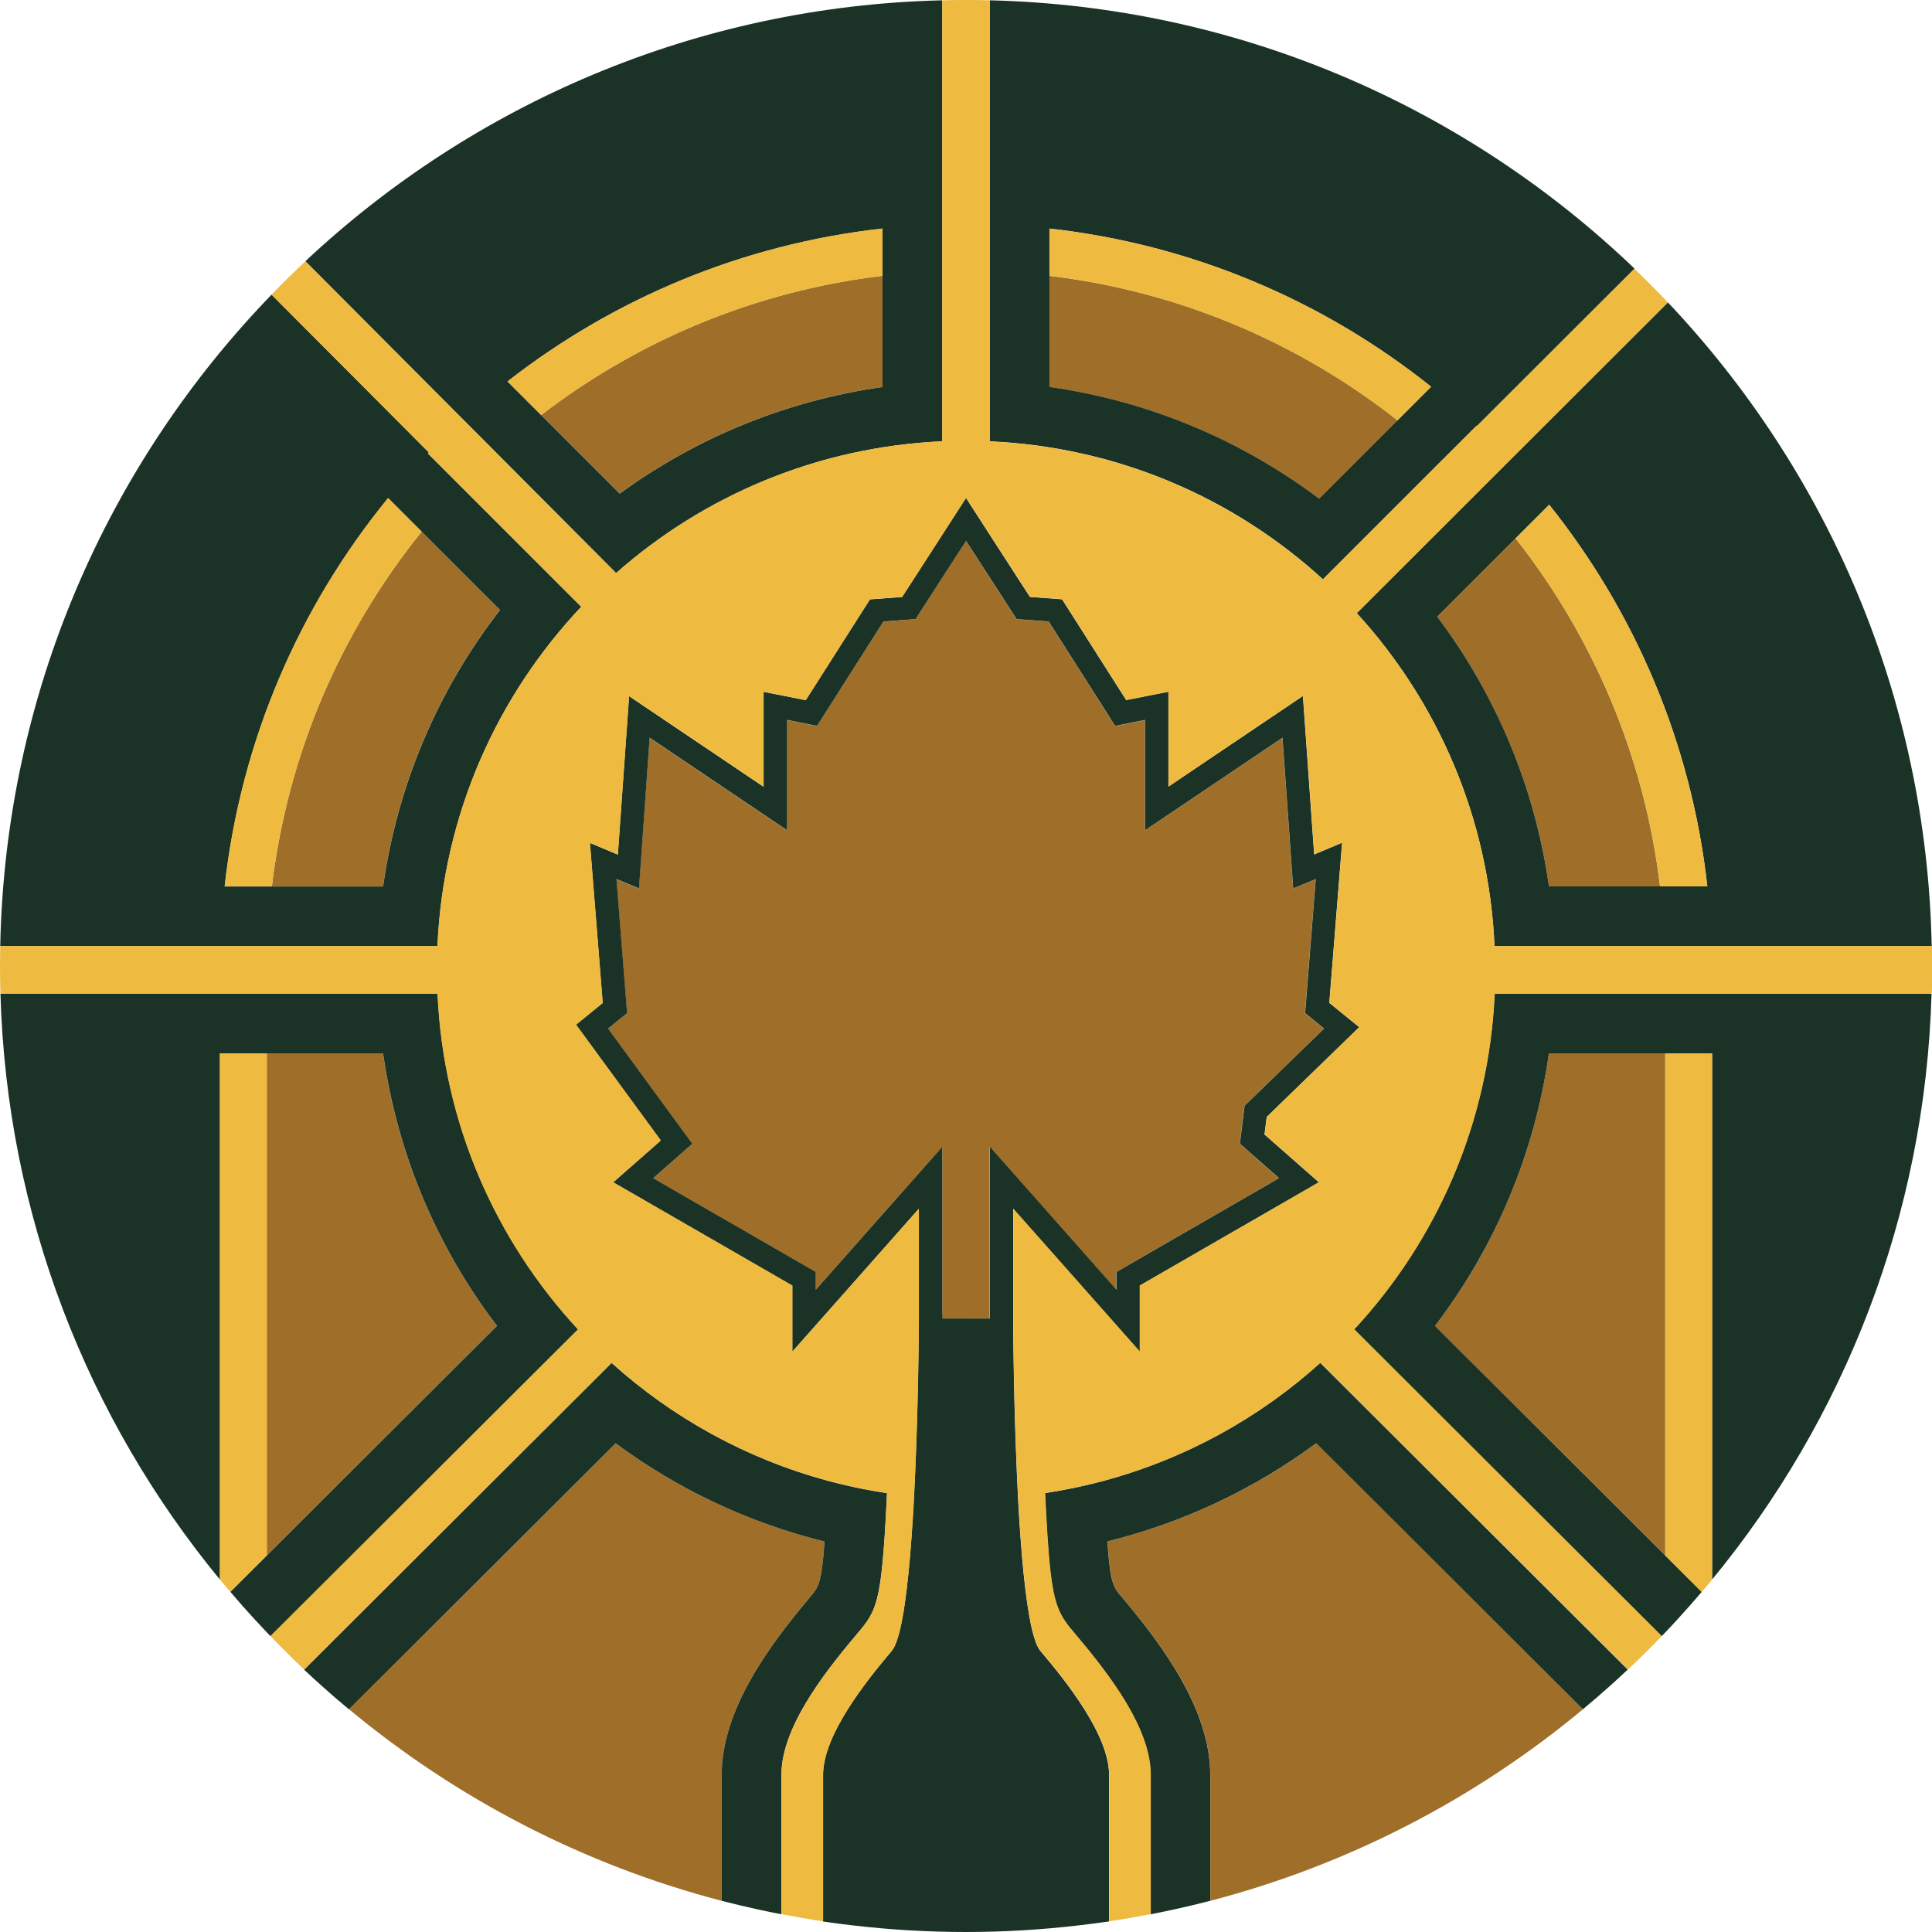
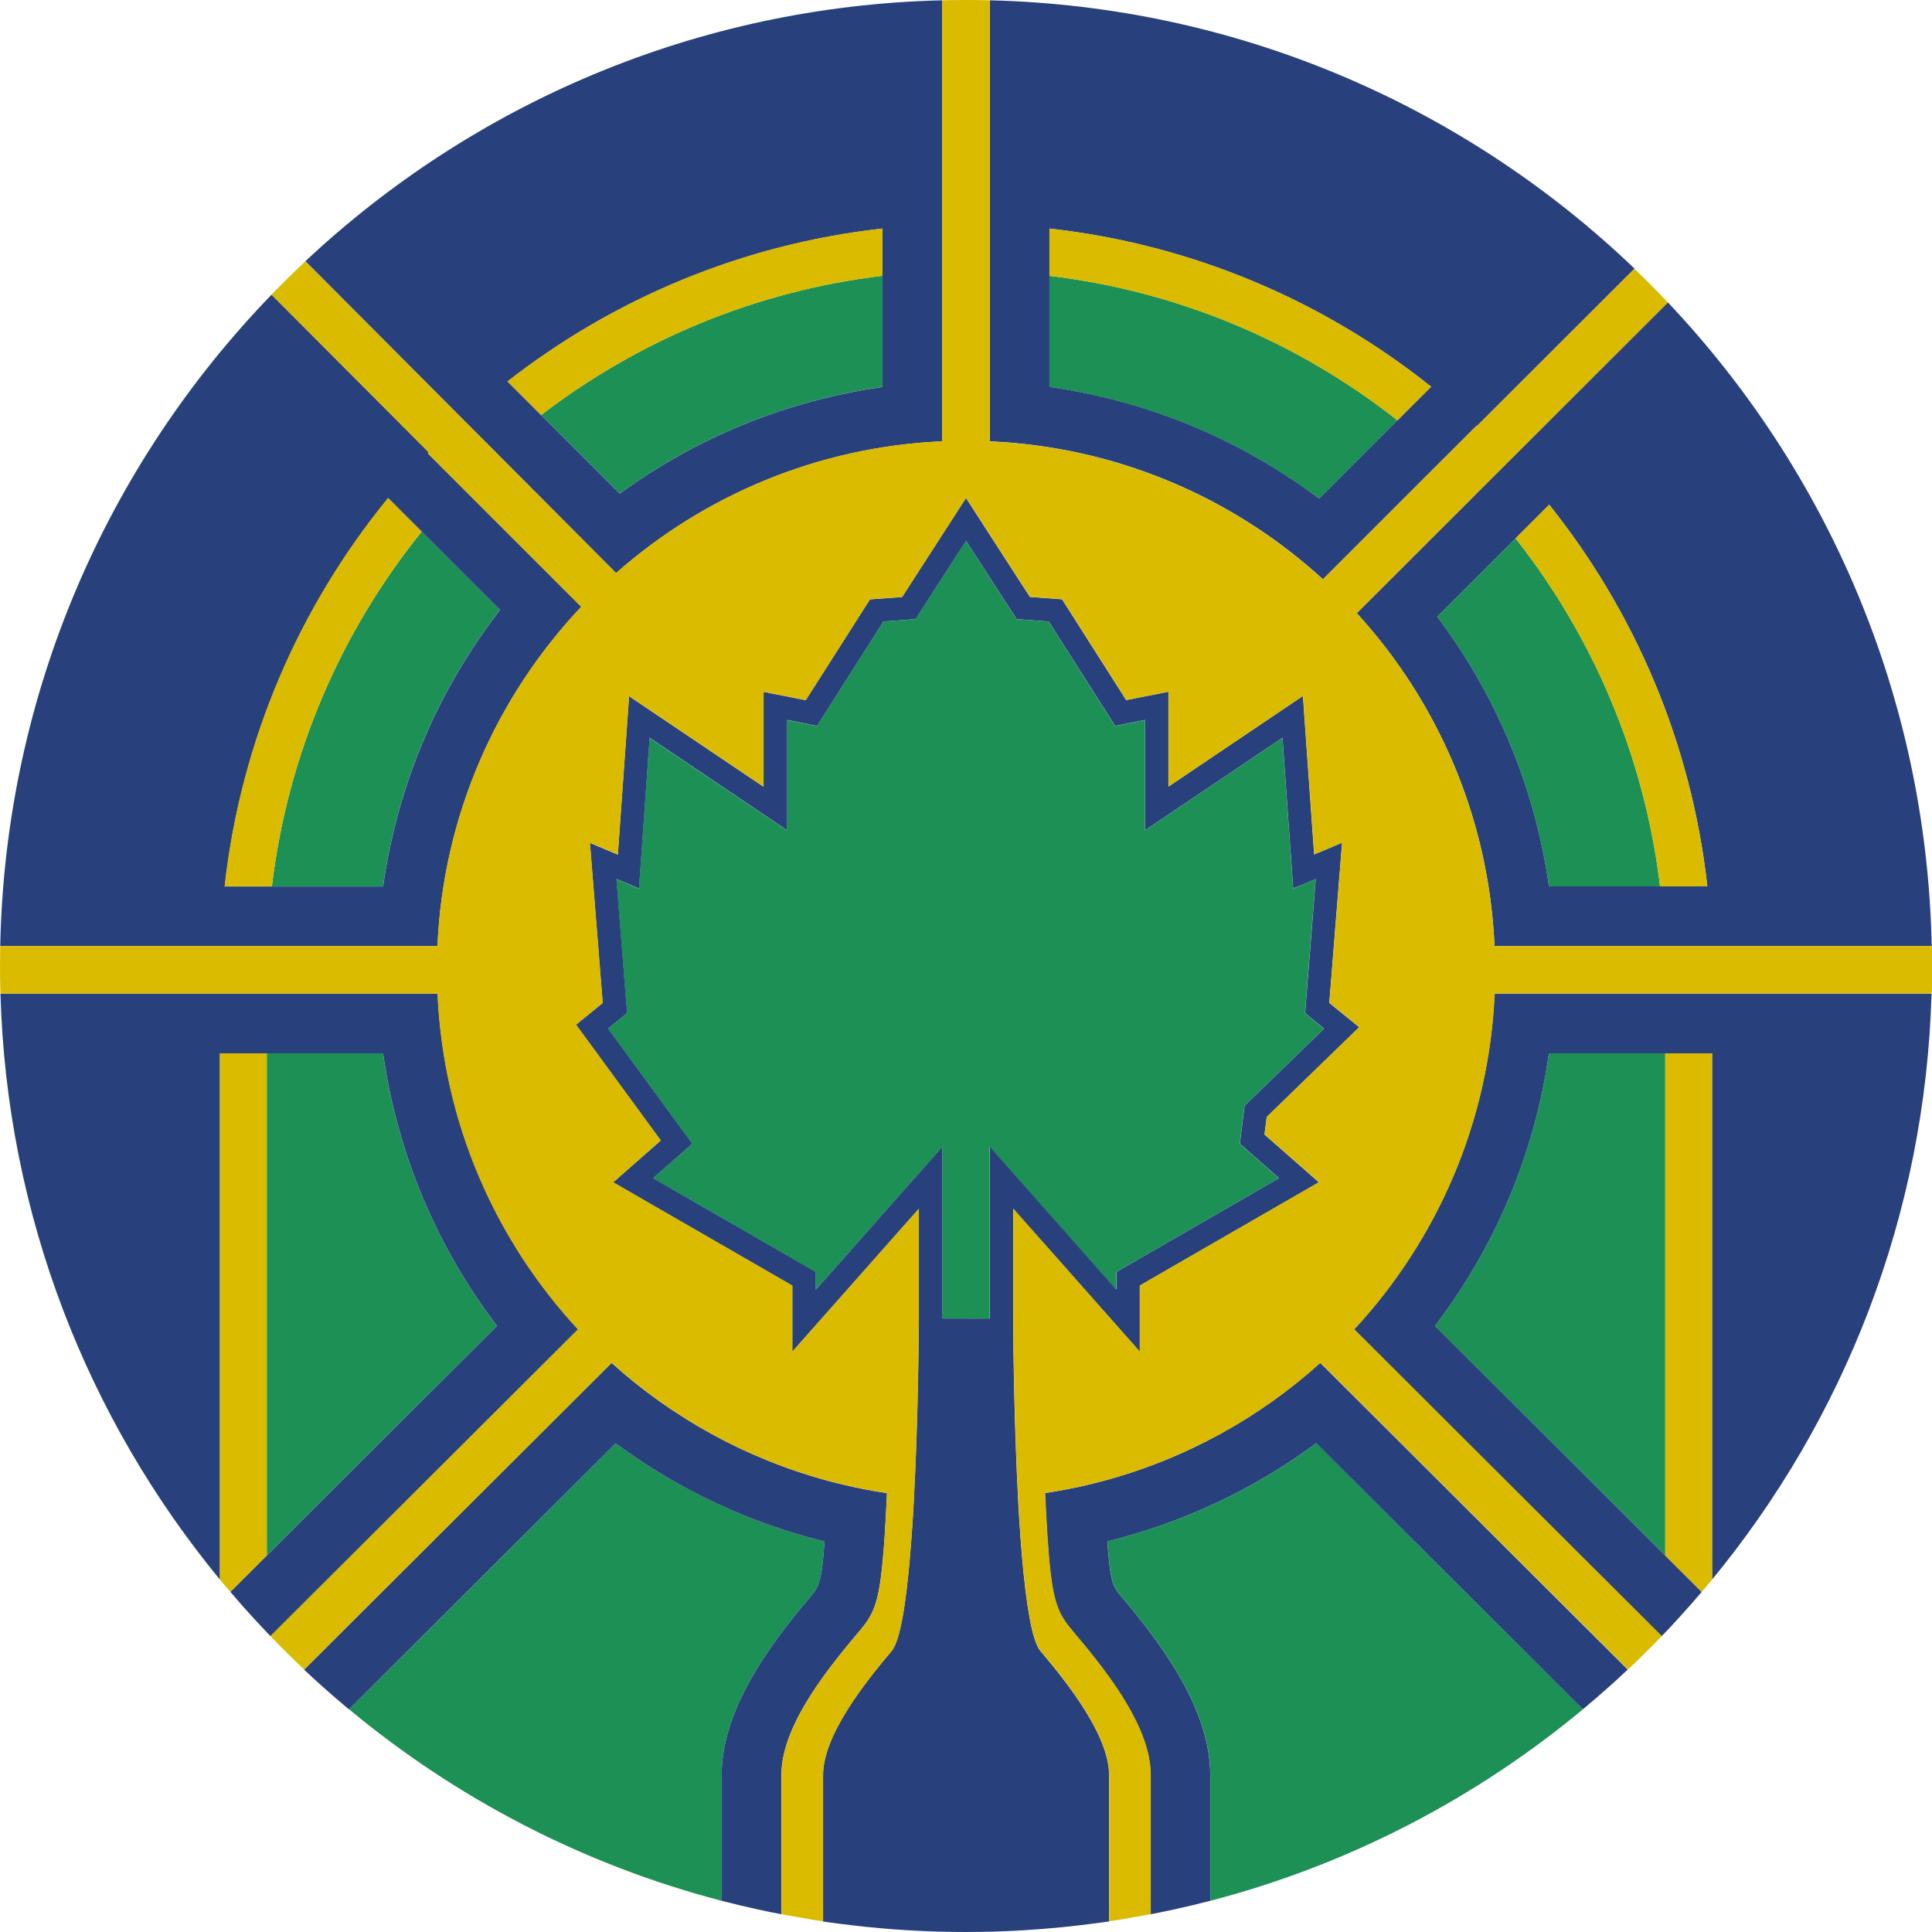
- <svg xmlns="http://www.w3.org/2000/svg" width="261.44" height="261.44" id="Green_Is_Golden_icon_-_church_logo" data-name="Green Is Golden / icon - church logo" viewBox="0 0 261.44 261.44">
+ <svg xmlns="http://www.w3.org/2000/svg" id="Green_Is_Golden_icon_-_church_logo" data-name="Green Is Golden / icon - church logo" viewBox="0 0 261.44 261.44">
  <defs>
    <style>
      .cls-1 {
-         fill: #9F6E29;
+         fill: #1c9055;
      }

      .cls-2 {
-         fill: #eeba3f;
+         fill: #dbbb00;
      }

      .cls-3 {
-         fill: #1B3326;
+         fill: #28417c;
      }
    </style>
  </defs>
  <g>
    <path class="cls-1" d="M149.86,208.59c.4,5.68.81,6.16,1.96,7.53,5.57,6.58,11.96,15.26,11.96,24.07v17.03c18.79-4.9,35.93-13.87,50.43-25.92l-36.09-36c-8.47,6.27-18.1,10.77-28.26,13.29Z" />
    <path class="cls-1" d="M47.22,231.29c14.5,12.05,31.64,21.03,50.44,25.93v-17.03c0-8.8,6.39-17.48,11.96-24.06,1.16-1.37,1.57-1.86,1.96-7.53-10.17-2.52-19.8-7.02-28.27-13.29l-36.09,36Z" />
    <path class="cls-1" d="M189.11,56.88c-13.3-10.47-29.46-17.45-47.1-19.55v15.04c13.29,1.89,25.76,7.05,36.5,15.12l10.6-10.6Z" />
    <path class="cls-1" d="M119.42,52.36v-15.04c-17.24,2.06-33.07,8.77-46.19,18.84l10.63,10.63c10.53-7.67,22.68-12.6,35.56-14.43Z" />
    <path class="cls-1" d="M51.83,142.54h-15.73v67.94l31.14-31.06c-8.23-10.83-13.5-23.42-15.41-36.88Z" />
    <path class="cls-1" d="M224.64,119.95c-2.11-17.64-9.09-33.8-19.55-47.1l-10.6,10.6c8.07,10.74,13.23,23.21,15.12,36.5h15.04Z" />
    <path class="cls-1" d="M209.6,142.54c-1.91,13.45-7.17,26.05-15.41,36.88l31.15,31.07v-67.95h-15.74Z" />
    <path class="cls-1" d="M67.65,82.53l-10.59-10.59c-10.87,13.47-18.11,29.96-20.27,48.01h15.04c1.94-13.69,7.35-26.48,15.82-37.42Z" />
    <polygon class="cls-1" points="151.05 172.13 160.74 166.54 166.5 163.22 173.06 159.44 167.76 154.78 168.4 149.64 179.16 139.2 176.59 137.11 176.8 134.46 177.31 128.03 178.04 118.96 174.99 120.25 173.54 99.85 154.94 112.38 154.94 111.57 154.94 102.48 154.94 97.44 150.89 98.25 141.9 84.11 137.56 83.79 133.93 78.17 130.72 73.19 127.51 78.17 123.87 83.79 119.54 84.11 110.54 98.25 106.5 97.44 106.5 100.86 106.5 109.95 106.5 112.38 87.9 99.85 86.45 120.25 83.4 118.96 84.12 128.03 84.63 134.46 84.85 137.11 82.28 139.2 93.68 154.78 88.38 159.44 94.93 163.21 100.69 166.54 110.38 172.13 110.38 174.54 127.51 155.2 127.51 172.86 127.51 177.77 127.51 178.41 130.66 178.42 130.68 178.42 130.76 178.42 130.76 178.42 133.93 178.44 133.93 177.77 133.93 172.86 133.93 155.2 151.05 174.54 151.05 172.13" />
  </g>
  <g>
    <path class="cls-3" d="M29.84,128.03h29.36c.78-17.76,8.04-33.83,19.46-45.92l-16.24-16.24-4.52-4.52s.09-.09.13-.13l-21.28-21.35C14.58,62.78.72,93.79.03,128.03h29.8ZM52.52,67.4l4.55,4.55,10.59,10.59c-8.47,10.94-13.88,23.73-15.82,37.42h-21.43c2.21-19.82,10.14-37.9,22.12-52.55Z" />
    <path class="cls-3" d="M231.68,134.46h-29.44c-.77,17.52-7.85,33.41-19.01,45.45l41.61,41.51c.16-.17.33-.34.5-.51.57-.59,1.12-1.2,1.68-1.8,1.11-1.21,2.19-2.44,3.26-3.69l-4.94-4.93-31.15-31.07c8.24-10.83,13.5-23.43,15.41-36.88h22.08v71.21c17.85-21.68,28.85-49.22,29.7-79.29h-29.7Z" />
    <path class="cls-3" d="M119.55,210.13c.11-1.39.22-3.01.32-4.91.05-.98.11-2.03.16-3.16-1.06-.16-2.1-.35-3.15-.55-1.64-.32-3.26-.7-4.86-1.13-11.03-2.98-21.02-8.52-29.26-15.95l-41.61,41.51c.77.73,1.55,1.44,2.34,2.15,1.22,1.1,2.46,2.17,3.73,3.22l36.09-36c8.47,6.27,18.1,10.78,28.27,13.29-.4,5.68-.81,6.17-1.96,7.53-5.57,6.58-11.96,15.26-11.96,24.06v17.03c1.62.42,3.26.81,4.91,1.17,1.05.23,2.11.45,3.17.65v-18.86c0-6.18,5.37-13.31,10.04-18.84,2.33-2.75,3.16-3.74,3.76-11.22Z" />
    <path class="cls-3" d="M149.41,200.37c-1.6.43-3.22.81-4.86,1.13-1.04.2-2.09.39-3.15.55.06,1.13.11,2.19.16,3.16.11,1.9.21,3.51.32,4.91.6,7.47,1.43,8.46,3.77,11.22,4.67,5.53,10.04,12.66,10.04,18.84v18.86c1.06-.21,2.12-.42,3.17-.65,1.65-.36,3.29-.75,4.91-1.17v-17.03c0-8.8-6.39-17.48-11.96-24.07-1.16-1.37-1.57-1.86-1.96-7.53,10.16-2.52,19.79-7.02,28.26-13.29l36.09,36c1.26-1.05,2.5-2.12,3.73-3.22.79-.71,1.57-1.42,2.34-2.15l-41.61-41.51c-8.24,7.44-18.22,12.97-29.25,15.95Z" />
    <path class="cls-3" d="M59.19,134.46H.06c.85,30.08,11.85,57.61,29.7,79.29v-71.21h22.08c1.91,13.45,7.17,26.05,15.41,36.88l-31.14,31.06-4.94,4.93c1.06,1.25,2.15,2.48,3.26,3.69.56.61,1.12,1.21,1.69,1.81.16.17.33.33.49.5l41.62-41.51c-11.16-12.04-18.23-27.92-19.01-45.44Z" />
    <path class="cls-3" d="M195.27,62.15l4.52-4.52s.03.03.05.04l21.35-21.32C198.41,14.53,167.77.86,133.93.04v59.68c17.35.77,33.1,7.7,45.09,18.67l16.24-16.24ZM193.66,52.33l-4.55,4.55-10.6,10.6c-10.74-8.07-23.21-13.23-36.5-15.12v-21.43c19.41,2.16,37.15,9.83,51.65,21.4Z" />
    <path class="cls-3" d="M199.85,66.74l-16.25,16.23c10.96,11.99,17.88,27.73,18.64,45.06h59.16c-.68-33.72-14.12-64.3-35.7-87.11l-21.33,21.3-4.52,4.51ZM231.04,119.95h-21.43c-1.89-13.29-7.05-25.76-15.12-36.5l10.6-10.6,4.55-4.55c11.58,14.49,19.24,32.23,21.4,51.65Z" />
    <path class="cls-3" d="M67.12,61.24l16.25,16.31c11.87-10.48,27.24-17.08,44.13-17.83V.04c-33.31.8-63.53,14.07-86.18,35.31l21.29,21.36,4.51,4.52ZM119.42,30.93v21.44c-12.89,1.83-25.03,6.76-35.56,14.43l-10.63-10.63-4.55-4.55c14.32-11.18,31.73-18.57,50.74-20.69Z" />
    <path class="cls-3" d="M138.29,210.56c-.13-1.57-.25-3.21-.36-4.89-.07-1.04-.13-2.1-.18-3.16-.06-1.06-.11-2.12-.15-3.18-.07-1.67-.13-3.32-.19-4.92-.19-5.61-.26-10.61-.29-13.46-.02-1.56-.02-2.49-.02-2.49v-14.89l8.24,9.3,2.85,3.22,6.04,6.82v-8.94l8.84-5.1,5.76-3.32,9.64-5.56-7.36-6.47.3-2.37,12.52-12.15-4.05-3.29.1-1.24.51-6.42,1.12-14.01-3.78,1.59-1.52-21.45-12.15,8.19-6.05,4.08v-12.84l-5.71,1.13-8.68-13.64-4.35-.32-5.44-8.42-3-4.65-.21-.33-.21.33-3,4.65-5.44,8.43-4.35.32-8.69,13.64-5.71-1.13v12.84l-1.09-.73-17.11-11.53-1.52,21.45-3.78-1.59,1.12,14.01.51,6.42.1,1.24-3.61,2.94,11.47,15.67-6.44,5.66,9.64,5.56,5.76,3.32,8.84,5.1v8.94l6.03-6.81,2.86-3.23,8.23-9.3v14.83s0,.95-.02,2.55c-.03,2.87-.1,7.86-.29,13.46-.05,1.61-.11,3.25-.19,4.92-.05,1.06-.1,2.12-.15,3.18-.06,1.06-.12,2.12-.18,3.16-.11,1.68-.23,3.32-.36,4.89-.54,6.34-1.33,11.47-2.48,12.84-3.59,4.24-9.29,11.41-9.29,16.79v19.82c.24.04.48.07.72.1,1.05.15,2.11.29,3.17.41,5.07.6,10.23.91,15.46.91s10.39-.32,15.47-.92c1.06-.13,2.12-.26,3.17-.41.24-.03.48-.06.72-.1v-19.82c0-5.38-5.71-12.55-9.3-16.79-1.15-1.36-1.94-6.5-2.49-12.84ZM127.51,177.77v-22.58l-17.12,19.34v-2.41l-9.69-5.59-5.76-3.32-6.55-3.78,5.3-4.66-11.4-15.58,2.57-2.09-.21-2.66-.51-6.42-.72-9.07,3.05,1.28,1.44-20.4,18.6,12.53v-14.94l4.05.81,8.99-14.13,4.34-.32,3.63-5.62,3.21-4.97,3.21,4.97,3.63,5.62,4.34.32,8.99,14.13,4.05-.81v14.94l18.6-12.53,1.45,20.4,3.05-1.28-.72,9.07-.51,6.42-.21,2.66,2.57,2.09-10.76,10.44-.64,5.14,5.3,4.66-6.55,3.78-5.76,3.32-9.69,5.59v2.41l-17.12-19.34v23.24h-3.17s0-.01,0-.01h-.08s-.02,0-.02,0h-3.16v-.65Z" />
  </g>
  <g>
    <path class="cls-2" d="M119.42,37.32v-6.4c-19.01,2.12-36.42,9.52-50.74,20.69l4.55,4.55c13.13-10.07,28.95-16.78,46.19-18.84Z" />
    <path class="cls-2" d="M225.34,210.49l4.94,4.93c.47-.55.94-1.11,1.41-1.67v-71.21h-6.34v67.95Z" />
    <path class="cls-2" d="M205.09,72.85c10.47,13.3,17.45,29.46,19.55,47.1h6.4c-2.16-19.41-9.83-37.15-21.4-51.65l-4.55,4.55Z" />
    <path class="cls-2" d="M57.06,71.94l-4.55-4.55c-11.98,14.65-19.91,32.74-22.12,52.55h6.4c2.16-18.04,9.4-34.54,20.27-48.01Z" />
    <path class="cls-2" d="M29.76,213.75c.46.56.93,1.11,1.4,1.66l4.94-4.93v-67.94h-6.34v71.21Z" />
    <path class="cls-2" d="M193.66,52.33c-14.49-11.57-32.23-19.24-51.65-21.4v6.4c17.64,2.11,33.8,9.09,47.1,19.55l4.55-4.55Z" />
    <path class="cls-2" d="M261.4,128.03h-59.16c-.77-17.34-7.69-33.07-18.64-45.06l16.25-16.23,4.52-4.51,21.33-21.3c-1.47-1.56-2.98-3.08-4.53-4.56l-21.35,21.32s-.03-.03-.05-.04l-4.52,4.52-16.24,16.24c-12-10.97-27.74-17.91-45.09-18.67V.04c-1.07-.03-2.14-.04-3.21-.04s-2.14.01-3.21.04v59.68c-16.9.75-32.26,7.35-44.13,17.83l-16.25-16.31-4.51-4.52-21.29-21.36c-1.56,1.47-3.09,2.97-4.58,4.51l21.28,21.35s-.09.09-.13.13l4.52,4.52,16.24,16.24c-11.42,12.1-18.68,28.17-19.46,45.92H.03c-.02.89-.03,1.79-.03,2.68,0,1.25.02,2.5.06,3.74h59.14c.77,17.52,7.84,33.4,19.01,45.44l-41.62,41.51c.73.76,1.48,1.51,2.23,2.26.02.02.04.04.06.06.75.74,1.51,1.48,2.28,2.2l41.61-41.51c8.24,7.44,18.22,12.98,29.26,15.95,1.6.43,3.22.81,4.86,1.13,1.04.2,2.09.39,3.15.55-.06,1.13-.11,2.19-.16,3.16-.11,1.9-.21,3.51-.32,4.91-.6,7.48-1.43,8.46-3.76,11.22-4.68,5.53-10.04,12.66-10.04,18.84v18.86c1.86.36,3.74.69,5.63.97v-19.82c0-5.38,5.71-12.55,9.29-16.79,1.15-1.36,1.94-6.5,2.48-12.84.13-1.57.25-3.21.36-4.89.07-1.04.13-2.1.18-3.16.06-1.06.11-2.12.15-3.18.07-1.67.13-3.32.19-4.92.19-5.6.26-10.59.29-13.46.02-1.6.02-2.55.02-2.55v-14.83l-8.23,9.3-2.86,3.23-6.03,6.81v-8.94l-8.84-5.1-5.76-3.32-9.64-5.56,6.44-5.66-11.47-15.67,3.61-2.94-.1-1.24-.51-6.42-1.12-14.01,3.78,1.59,1.52-21.45,17.11,11.53,1.09.73v-12.84l5.71,1.13,8.69-13.64,4.35-.32,5.44-8.43,3-4.65.21-.33.21.33,3,4.65,5.44,8.42,4.35.32,8.68,13.64,5.71-1.13v12.84l6.05-4.08,12.15-8.19,1.52,21.45,3.78-1.59-1.12,14.01-.51,6.42-.1,1.24,4.05,3.29-12.52,12.15-.3,2.37,7.36,6.47-9.64,5.56-5.76,3.32-8.84,5.1v8.94l-6.04-6.82-2.85-3.22-8.24-9.3v14.89s0,.93.02,2.49c.03,2.85.1,7.85.29,13.46.05,1.61.11,3.25.19,4.92.05,1.06.1,2.12.15,3.18.06,1.06.12,2.12.18,3.16.11,1.68.23,3.32.36,4.89.54,6.34,1.33,11.47,2.49,12.84,3.59,4.24,9.3,11.41,9.3,16.79v19.82c1.89-.28,3.76-.61,5.63-.97v-18.86c0-6.18-5.37-13.32-10.04-18.84-2.33-2.76-3.16-3.74-3.77-11.22-.11-1.39-.22-3.01-.32-4.91-.05-.98-.11-2.03-.16-3.16,1.06-.16,2.11-.35,3.15-.55,1.64-.32,3.26-.7,4.86-1.13,11.03-2.98,21.01-8.51,29.25-15.95l41.61,41.51s0,0,0,0c.77-.72,1.53-1.46,2.28-2.2.02-.02.04-.04.06-.06.75-.74,1.5-1.5,2.23-2.26h0l-41.61-41.51c11.16-12.04,18.23-27.92,19.01-45.45h59.14c.03-1.24.06-2.49.06-3.74,0-.9-.02-1.79-.03-2.68Z" />
  </g>
</svg>
